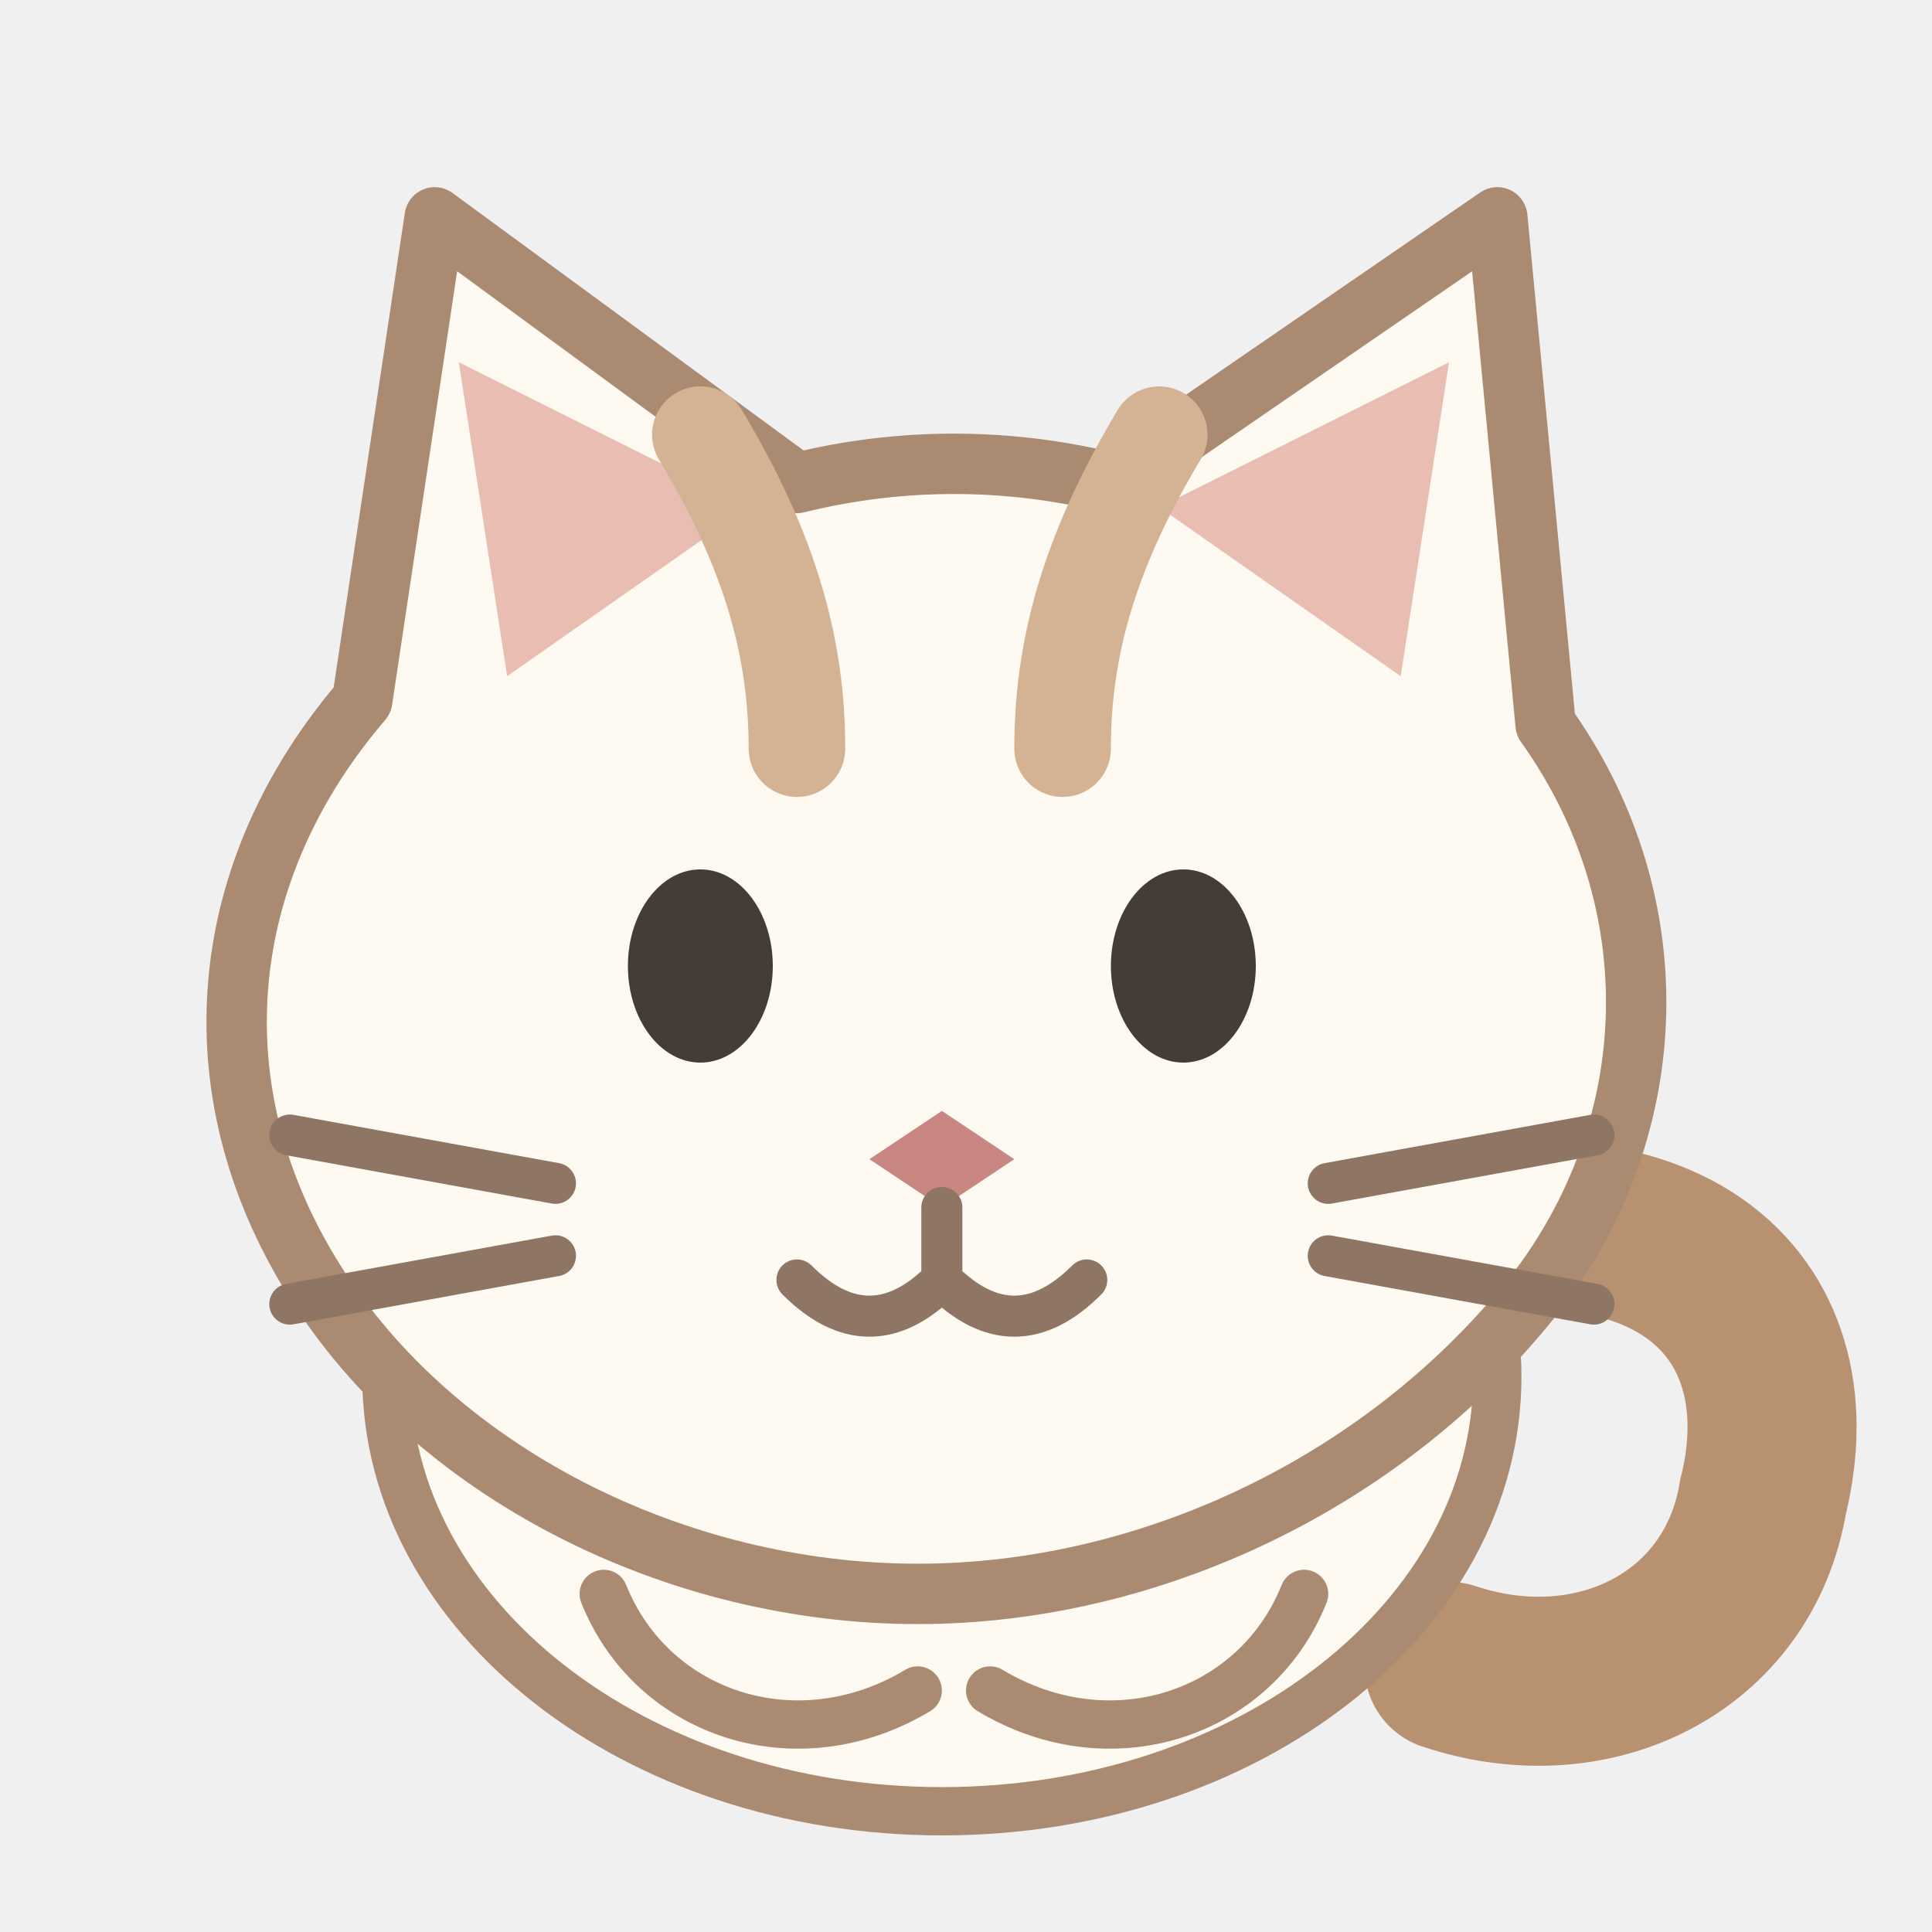
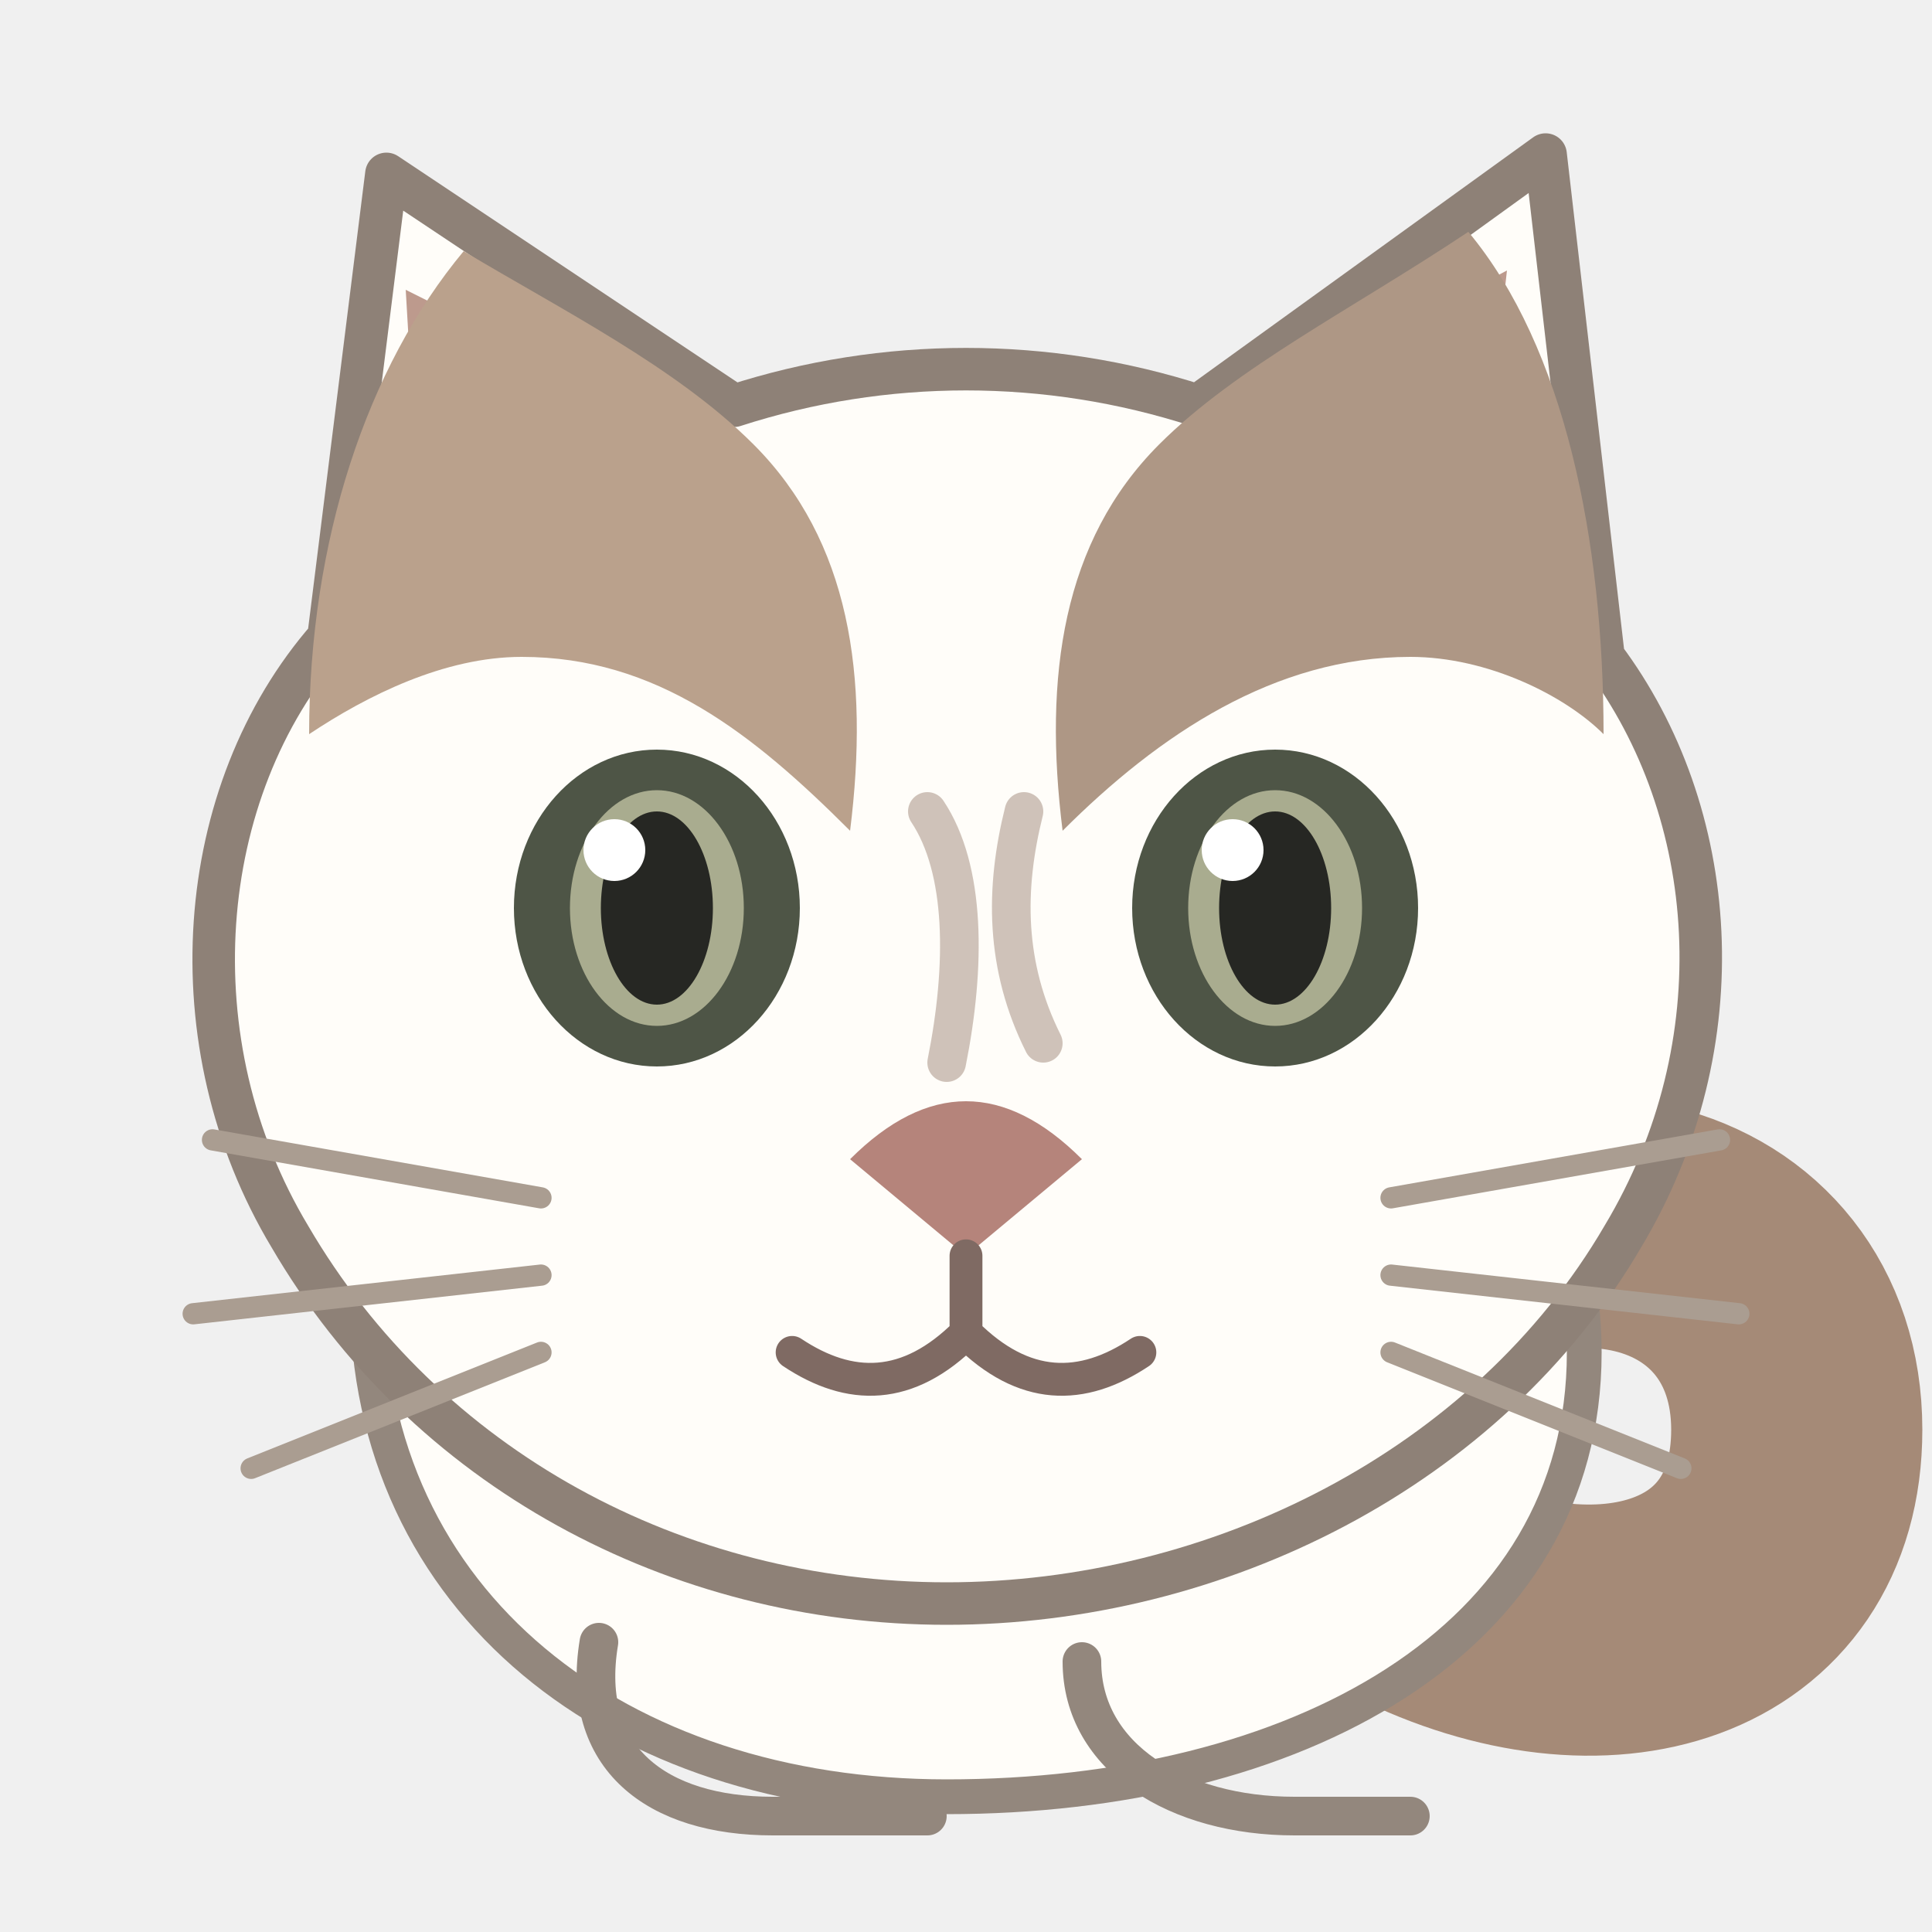
- <svg xmlns="http://www.w3.org/2000/svg" viewBox="0 0 80 80" fill="none">
-   <path d="M56 52c13-4 19 2 17 10-1 6-7 9-13 7" stroke="#b89170" stroke-width="7" stroke-linecap="round" />
-   <ellipse cx="39" cy="57" rx="23" ry="18" fill="#fffaf1" stroke="#aa8a70" stroke-width="2" />
-   <path d="M15 29 18 9l15 11a27 27 0 0 1 13 0L62 9l2 21c5 7 5 16 0 23-6 8-16 13-26 13S18 61 13 53c-5-8-4-17 2-24Z" fill="#fffaf1" stroke="#aa8a70" stroke-width="2.5" stroke-linejoin="round" />
-   <path d="m19 15 2 13 10-7-12-6Zm41 0-2 13-10-7 12-6Z" fill="#e9bdb2" />
-   <path d="M29 18c3 5 4 9 4 13m15-13c-3 5-4 9-4 13" stroke="#d4b394" stroke-width="4" stroke-linecap="round" />
-   <ellipse cx="29" cy="40" rx="3" ry="4" fill="#433c37" />
-   <ellipse cx="49" cy="40" rx="3" ry="4" fill="#433c37" />
-   <path d="m36 48 3 2 3-2-3-2-3 2Z" fill="#c88783" />
-   <path d="M39 50v3m0 0c-2 2-4 2-6 0m6 0c2 2 4 2 6 0M23 49l-11-2m11 5-11 2m43-5 11-2m-11 5 11 2" stroke="#8f7664" stroke-width="1.7" stroke-linecap="round" />
-   <path d="M25 66c2 5 8 7 13 4m16-4c-2 5-8 7-13 4" stroke="#aa8a70" stroke-width="2" stroke-linecap="round" />
+ <svg xmlns="http://www.w3.org/2000/svg" viewBox="0 0 100 100" fill="none">
+   <style>
+     .tail { transform-origin: 73px 70px; animation: tail-wag 1.6s ease-in-out infinite alternate; }
+     .eye { transform-box: fill-box; transform-origin: center; animation: blink 4.5s ease-in-out infinite; }
+     @keyframes tail-wag { from { transform: rotate(-8deg); } to { transform: rotate(10deg); } }
+     @keyframes blink { 0%, 43%, 47%, 100% { transform: scaleY(1); } 45% { transform: scaleY(.12); } }
+     @media (prefers-reduced-motion: reduce) { .tail, .eye { animation: none; } }
+   </style>
+   <path class="tail" d="M69 69c11-10 24-6 24 5 0 10-10 13-20 8" stroke="#a58a77" stroke-width="13" stroke-linecap="round" />
+   <path d="M19 67c0-13 13-21 31-21 19 0 32 10 32 24 0 15-15 23-33 23-17 0-30-10-30-26Z" fill="#fffdf9" stroke="#93877d" stroke-width="1.8" />
+   <path d="M62 53c11 3 17 10 18 18-4 4-9 6-15 7-5-6-11-11-14-17 3-4 6-7 11-8Z" fill="#baa494" opacity=".85" />
+   <path d="M31 85c-1 6 3 9 9 9h8m8-8c0 5 5 8 11 8h6" stroke="#93877d" stroke-width="2" stroke-linecap="round" />
+   <path d="M17 33 20 9l18 12a39 39 0 0 1 24 0L80 8l3 26c6 8 7 20 1 30-7 12-21 19-35 19S22 76 15 64C9 54 10 41 17 33Z" fill="#fffdf9" stroke="#8e8177" stroke-width="2.2" stroke-linejoin="round" />
+   <path d="m21 15 1 17 13-10-14-7Zm57-1-2 18-13-10 15-8Z" fill="#bd9a8d" />
+   <path d="M24 13c5 3 11 6 15 10 5 5 6 12 5 20-5-5-10-9-17-9-4 0-8 2-11 4 0-10 3-19 8-25Z" fill="#baa18c" />
+   <path d="M76 12c-6 4-12 7-16 11-5 5-6 12-5 20 5-5 11-9 18-9 4 0 8 2 10 4 0-10-2-20-7-26Z" fill="#ae9785" />
+   <path d="M45 22c1 6 2 11 5 17 3-6 4-11 5-17" fill="#fffdf9" />
+   <path d="M48 42c2 3 2 8 1 13m4-13c-1 4-1 8 1 12" stroke="#b6a396" stroke-width="2" stroke-linecap="round" opacity=".65" />
+   <g class="eye">
+     <ellipse cx="34" cy="47" rx="7.4" ry="8.2" fill="#4e5546" />
+     <ellipse cx="34" cy="47" rx="4.5" ry="6.1" fill="#a9ac8f" />
+     <ellipse cx="34" cy="47" rx="2.9" ry="5" fill="#262723" />
+     <circle cx="31.8" cy="44" r="1.6" fill="white" />
+   </g>
+   <g class="eye">
+     <ellipse cx="66" cy="47" rx="7.4" ry="8.2" fill="#4e5546" />
+     <ellipse cx="66" cy="47" rx="4.5" ry="6.1" fill="#a9ac8f" />
+     <ellipse cx="66" cy="47" rx="2.9" ry="5" fill="#262723" />
+     <circle cx="63.8" cy="44" r="1.6" fill="white" />
+   </g>
+   <path d="M44 60c2-2 4-3 6-3s4 1 6 3l-6 5-6-5Z" fill="#b5847b" />
+   <path d="M50 65v4m0 0c-3 3-6 3-9 1m9-1c3 3 6 3 9 1" stroke="#7f6a63" stroke-width="1.7" stroke-linecap="round" />
+   <path d="m28 62-17-3m17 7-18 2m18 2-15 6m59-14 17-3m-17 7 18 2m-18 2 15 6" stroke="#aa9d91" stroke-width="1.1" stroke-linecap="round" />
</svg>
